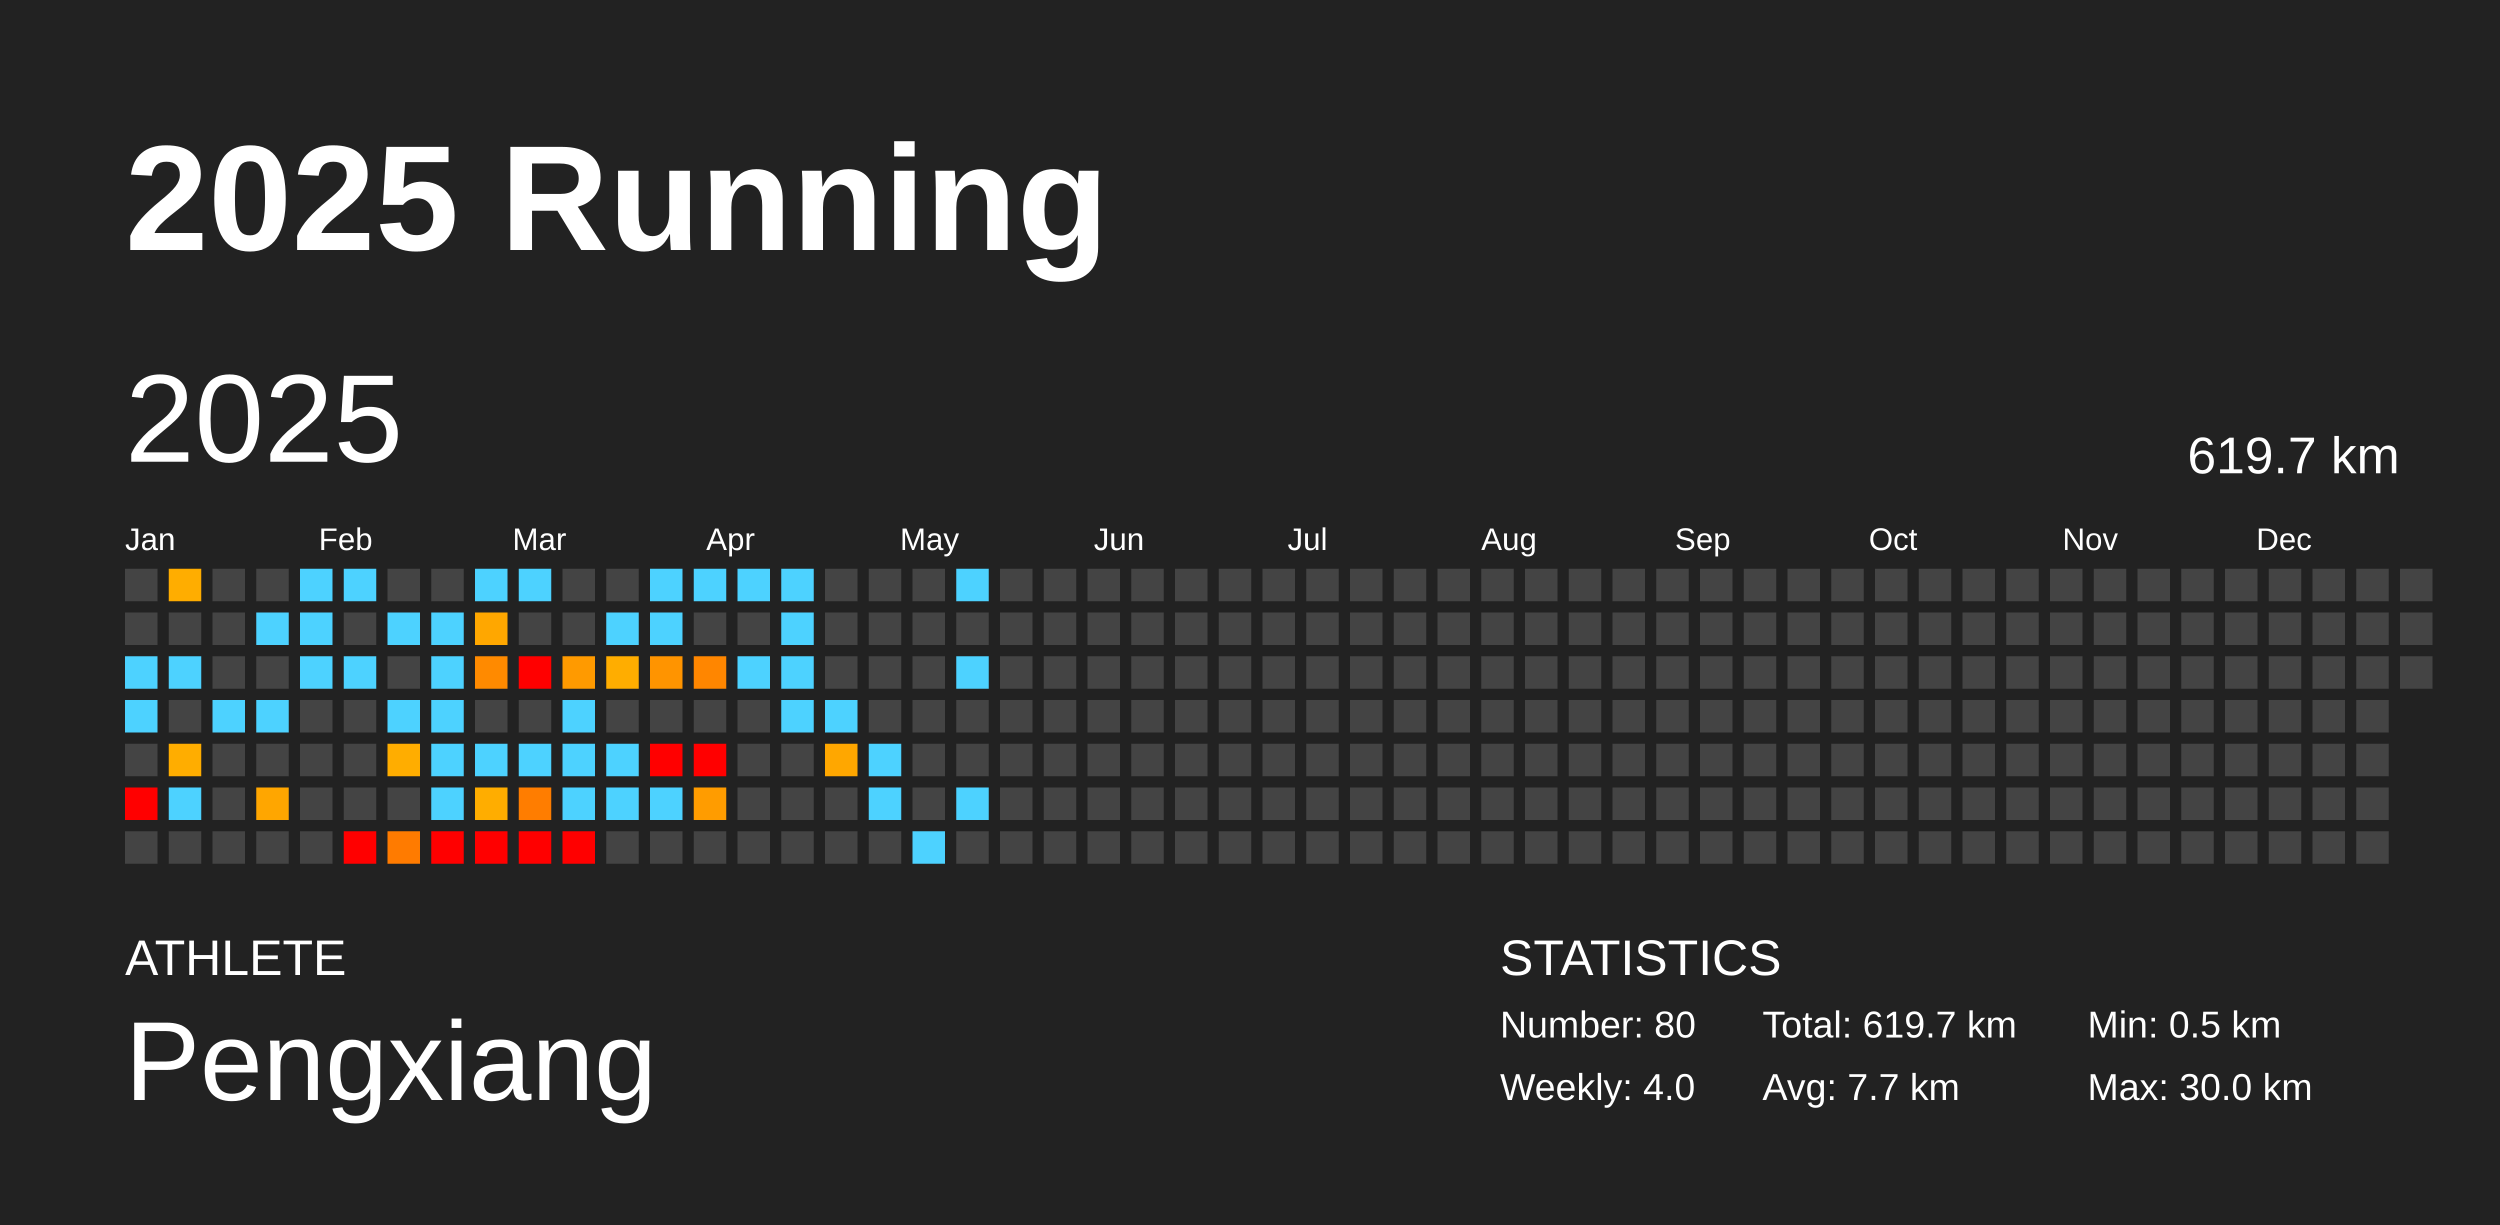
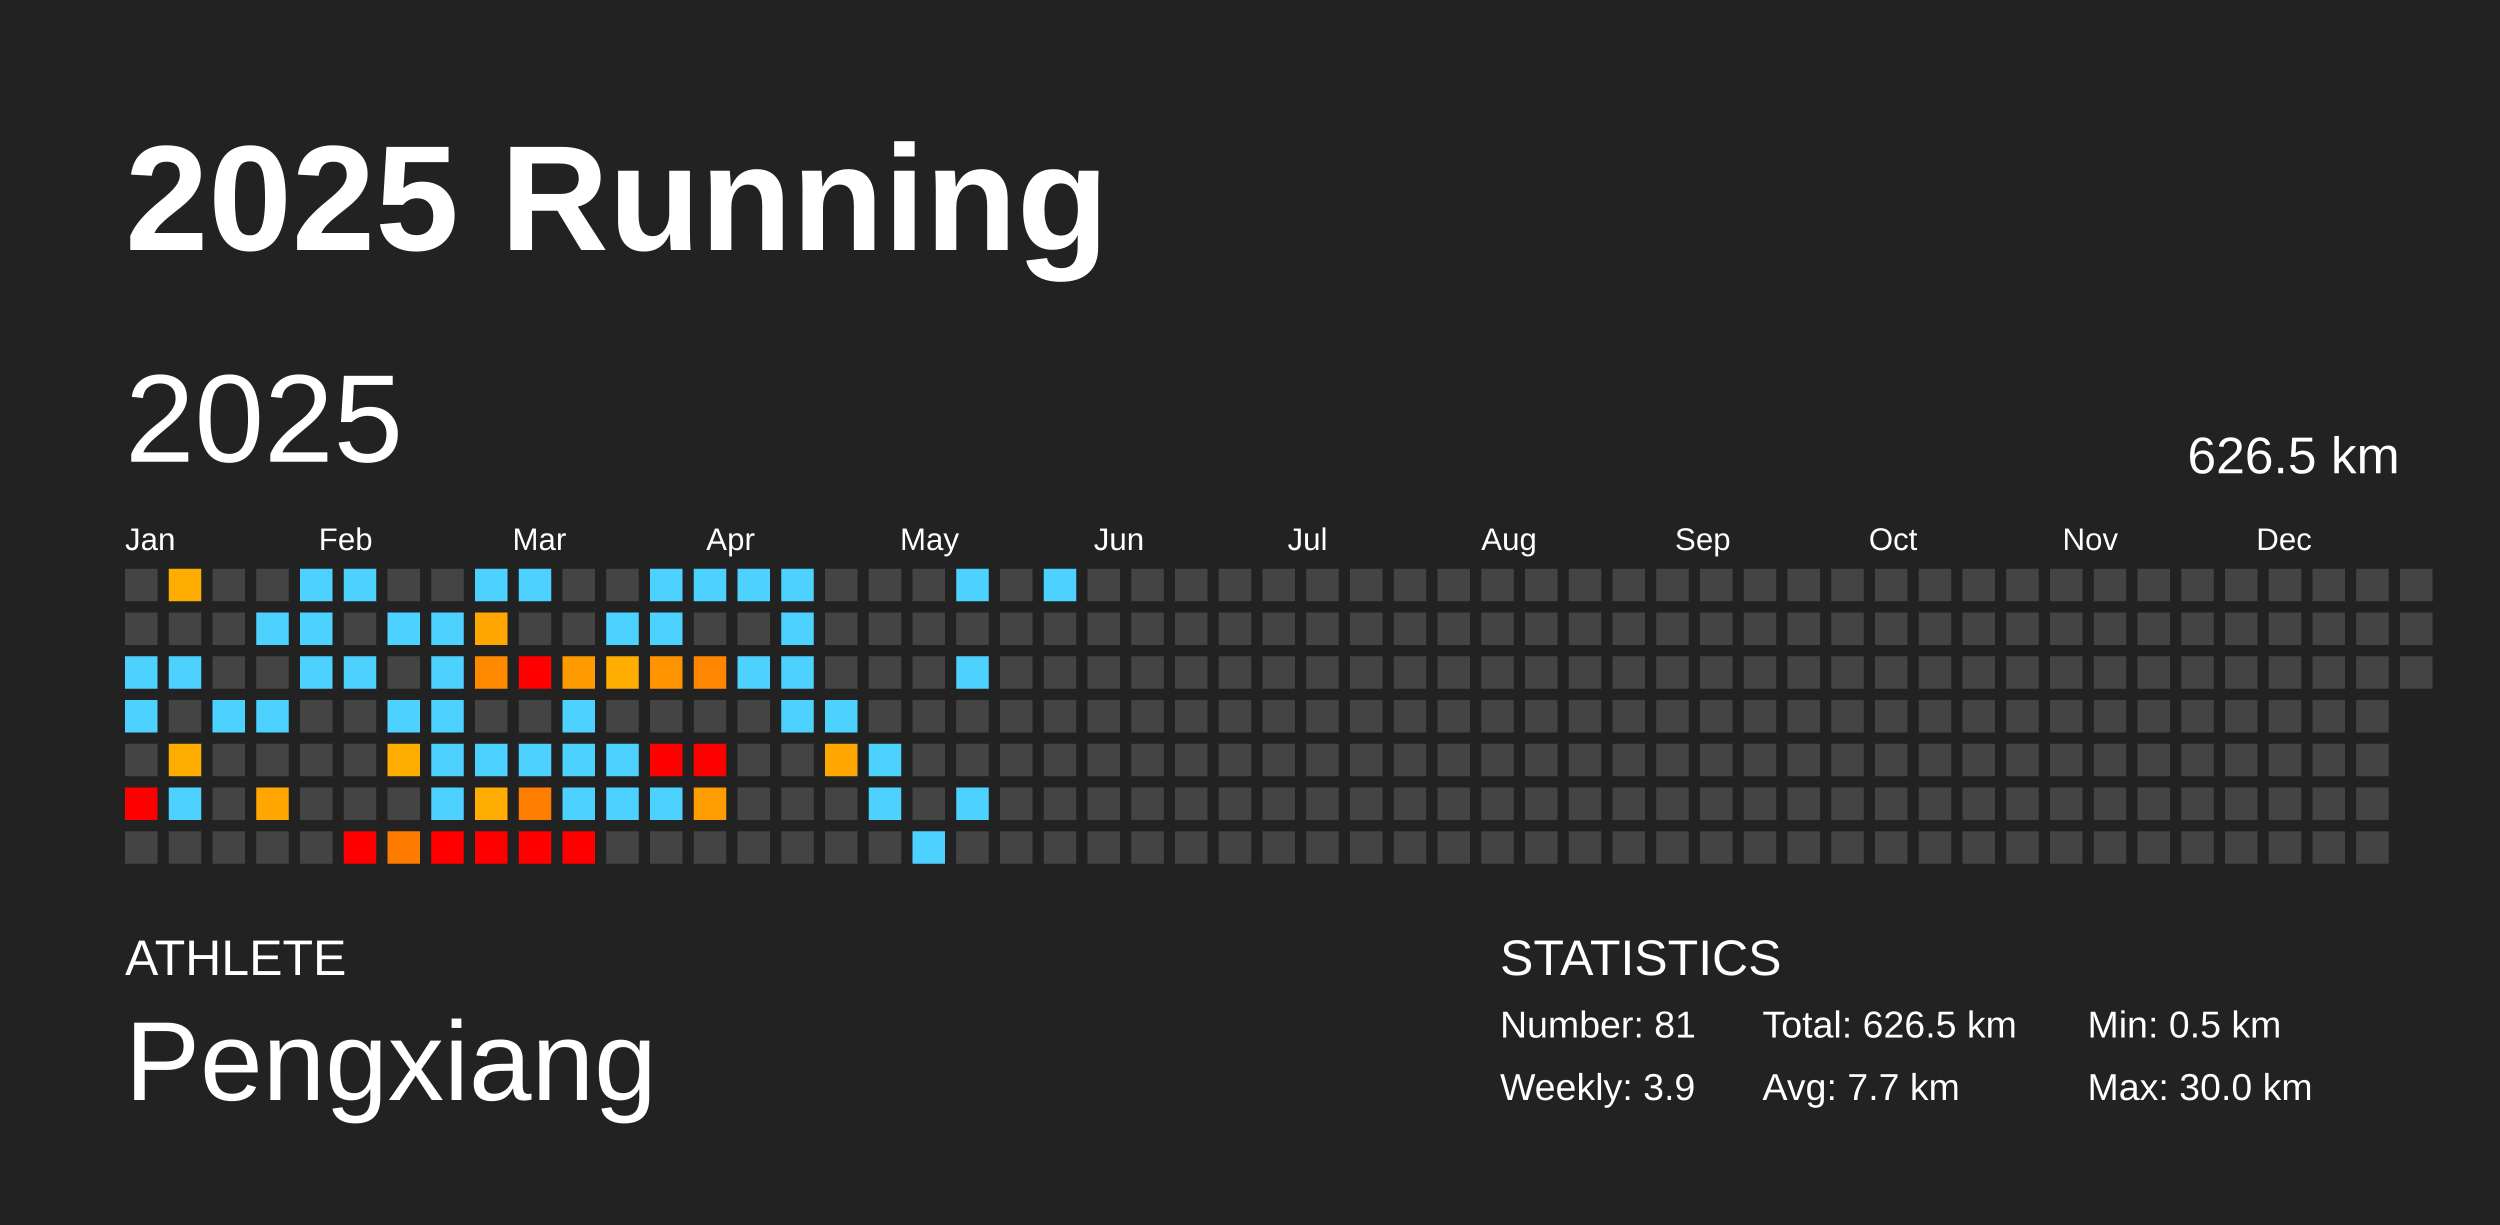
<svg xmlns="http://www.w3.org/2000/svg" baseProfile="full" height="98mm" version="1.1" viewBox="0,0,200,98" width="200mm">
  <defs />
  <rect fill="#222222" height="98" width="200" x="0" y="0" />
  <text fill="#FFFFFF" style="font-size:12px; font-family:Arial; font-weight:bold;" x="10" y="20">2025 Running</text>
  <text fill="#FFFFFF" style="font-size:4px; font-family:Arial" x="10" y="78">ATHLETE</text>
  <text fill="#FFFFFF" style="font-size:9px; font-family:Arial" x="10" y="88">Pengxiang</text>
  <text fill="#FFFFFF" style="font-size:4px; font-family:Arial" x="120" y="78">STATISTICS</text>
-   <text fill="#FFFFFF" style="font-size:3px; font-family:Arial" x="120" y="83">Number: 80</text>
-   <text fill="#FFFFFF" style="font-size:3px; font-family:Arial" x="120" y="88">Weekly: 4.0</text>
-   <text fill="#FFFFFF" style="font-size:3px; font-family:Arial" x="141" y="83">Total: 619.7 km</text>
+   <text fill="#FFFFFF" style="font-size:3px; font-family:Arial" x="120" y="83">Number: 81</text>
+   <text fill="#FFFFFF" style="font-size:3px; font-family:Arial" x="120" y="88">Weekly: 3.9</text>
+   <text fill="#FFFFFF" style="font-size:3px; font-family:Arial" x="141" y="83">Total: 626.5 km</text>
  <text fill="#FFFFFF" style="font-size:3px; font-family:Arial" x="141" y="88">Avg: 7.7 km</text>
  <text fill="#FFFFFF" style="font-size:3px; font-family:Arial" x="167" y="83">Min: 0.5 km</text>
  <text fill="#FFFFFF" style="font-size:3px; font-family:Arial" x="167" y="88">Max: 30.0 km</text>
  <text dominant-baseline="hanging" fill="#FFFFFF" style="font-size:10.0px; font-family:Arial;" x="10" y="30">2025</text>
-   <text dominant-baseline="hanging" fill="#FFFFFF" style="font-size:4.125px; font-family:Arial;" x="175" y="35">619.7 km</text>
+   <text dominant-baseline="hanging" fill="#FFFFFF" style="font-size:4.125px; font-family:Arial;" x="175" y="35">626.5 km</text>
  <text fill="#FFFFFF" style="font-size:2.5px; font-family:Arial" x="10.0" y="44">Jan</text>
  <text fill="#FFFFFF" style="font-size:2.5px; font-family:Arial" x="25.5" y="44">Feb</text>
  <text fill="#FFFFFF" style="font-size:2.5px; font-family:Arial" x="41.0" y="44">Mar</text>
  <text fill="#FFFFFF" style="font-size:2.5px; font-family:Arial" x="56.5" y="44">Apr</text>
  <text fill="#FFFFFF" style="font-size:2.5px; font-family:Arial" x="72.0" y="44">May</text>
  <text fill="#FFFFFF" style="font-size:2.5px; font-family:Arial" x="87.5" y="44">Jun</text>
  <text fill="#FFFFFF" style="font-size:2.5px; font-family:Arial" x="103.0" y="44">Jul</text>
  <text fill="#FFFFFF" style="font-size:2.5px; font-family:Arial" x="118.5" y="44">Aug</text>
  <text fill="#FFFFFF" style="font-size:2.5px; font-family:Arial" x="134.0" y="44">Sep</text>
  <text fill="#FFFFFF" style="font-size:2.5px; font-family:Arial" x="149.5" y="44">Oct</text>
  <text fill="#FFFFFF" style="font-size:2.5px; font-family:Arial" x="165.0" y="44">Nov</text>
  <text fill="#FFFFFF" style="font-size:2.5px; font-family:Arial" x="180.5" y="44">Dec</text>
  <rect fill="#444444" height="2.6" width="2.6" x="10.0" y="45.5" />
  <rect fill="#444444" height="2.6" width="2.6" x="10.0" y="49.0" />
  <rect fill="#4dd2ff" height="2.6" width="2.6" x="10.0" y="52.5" />
  <rect fill="#4dd2ff" height="2.6" width="2.6" x="10.0" y="56.0" />
  <rect fill="#444444" height="2.6" width="2.6" x="10.0" y="59.5" />
  <rect fill="red" height="2.6" width="2.6" x="10.0" y="63.0" />
  <rect fill="#444444" height="2.6" width="2.6" x="10.0" y="66.5" />
  <rect fill="#ffad00" height="2.6" width="2.6" x="13.5" y="45.5" />
  <rect fill="#444444" height="2.6" width="2.6" x="13.5" y="49.0" />
  <rect fill="#4dd2ff" height="2.6" width="2.6" x="13.5" y="52.5" />
  <rect fill="#444444" height="2.6" width="2.6" x="13.5" y="56.0" />
  <rect fill="#ffad00" height="2.6" width="2.6" x="13.5" y="59.5" />
  <rect fill="#4dd2ff" height="2.6" width="2.6" x="13.5" y="63.0" />
  <rect fill="#444444" height="2.6" width="2.6" x="13.5" y="66.5" />
  <rect fill="#444444" height="2.6" width="2.6" x="17.0" y="45.5" />
  <rect fill="#444444" height="2.6" width="2.6" x="17.0" y="49.0" />
  <rect fill="#444444" height="2.6" width="2.6" x="17.0" y="52.5" />
  <rect fill="#4dd2ff" height="2.6" width="2.6" x="17.0" y="56.0" />
  <rect fill="#444444" height="2.6" width="2.6" x="17.0" y="59.5" />
  <rect fill="#444444" height="2.6" width="2.6" x="17.0" y="63.0" />
  <rect fill="#444444" height="2.6" width="2.6" x="17.0" y="66.5" />
  <rect fill="#444444" height="2.6" width="2.6" x="20.5" y="45.5" />
  <rect fill="#4dd2ff" height="2.6" width="2.6" x="20.5" y="49.0" />
  <rect fill="#444444" height="2.6" width="2.6" x="20.5" y="52.5" />
  <rect fill="#4dd2ff" height="2.6" width="2.6" x="20.5" y="56.0" />
  <rect fill="#444444" height="2.6" width="2.6" x="20.5" y="59.5" />
  <rect fill="#ffa600" height="2.6" width="2.6" x="20.5" y="63.0" />
  <rect fill="#444444" height="2.6" width="2.6" x="20.5" y="66.5" />
  <rect fill="#4dd2ff" height="2.6" width="2.6" x="24.0" y="45.5" />
  <rect fill="#4dd2ff" height="2.6" width="2.6" x="24.0" y="49.0" />
  <rect fill="#4dd2ff" height="2.6" width="2.6" x="24.0" y="52.5" />
  <rect fill="#444444" height="2.6" width="2.6" x="24.0" y="56.0" />
  <rect fill="#444444" height="2.6" width="2.6" x="24.0" y="59.5" />
  <rect fill="#444444" height="2.6" width="2.6" x="24.0" y="63.0" />
  <rect fill="#444444" height="2.6" width="2.6" x="24.0" y="66.5" />
  <rect fill="#4dd2ff" height="2.6" width="2.6" x="27.5" y="45.5" />
  <rect fill="#444444" height="2.6" width="2.6" x="27.5" y="49.0" />
  <rect fill="#4dd2ff" height="2.6" width="2.6" x="27.5" y="52.5" />
  <rect fill="#444444" height="2.6" width="2.6" x="27.5" y="56.0" />
  <rect fill="#444444" height="2.6" width="2.6" x="27.5" y="59.5" />
  <rect fill="#444444" height="2.6" width="2.6" x="27.5" y="63.0" />
  <rect fill="red" height="2.6" width="2.6" x="27.5" y="66.5" />
  <rect fill="#444444" height="2.6" width="2.6" x="31.0" y="45.5" />
  <rect fill="#4dd2ff" height="2.6" width="2.6" x="31.0" y="49.0" />
  <rect fill="#444444" height="2.6" width="2.6" x="31.0" y="52.5" />
  <rect fill="#4dd2ff" height="2.6" width="2.6" x="31.0" y="56.0" />
  <rect fill="#ffad00" height="2.6" width="2.6" x="31.0" y="59.5" />
  <rect fill="#444444" height="2.6" width="2.6" x="31.0" y="63.0" />
  <rect fill="#ff7b00" height="2.6" width="2.6" x="31.0" y="66.5" />
  <rect fill="#444444" height="2.6" width="2.6" x="34.5" y="45.5" />
  <rect fill="#4dd2ff" height="2.6" width="2.6" x="34.5" y="49.0" />
  <rect fill="#4dd2ff" height="2.6" width="2.6" x="34.5" y="52.5" />
  <rect fill="#4dd2ff" height="2.6" width="2.6" x="34.5" y="56.0" />
  <rect fill="#4dd2ff" height="2.6" width="2.6" x="34.5" y="59.5" />
  <rect fill="#4dd2ff" height="2.6" width="2.6" x="34.5" y="63.0" />
  <rect fill="red" height="2.6" width="2.6" x="34.5" y="66.5" />
  <rect fill="#4dd2ff" height="2.6" width="2.6" x="38.0" y="45.5" />
  <rect fill="#ffa700" height="2.6" width="2.6" x="38.0" y="49.0" />
  <rect fill="#ff8a00" height="2.6" width="2.6" x="38.0" y="52.5" />
  <rect fill="#444444" height="2.6" width="2.6" x="38.0" y="56.0" />
  <rect fill="#4dd2ff" height="2.6" width="2.6" x="38.0" y="59.5" />
  <rect fill="#ffad00" height="2.6" width="2.6" x="38.0" y="63.0" />
  <rect fill="red" height="2.6" width="2.6" x="38.0" y="66.5" />
  <rect fill="#4dd2ff" height="2.6" width="2.6" x="41.5" y="45.5" />
  <rect fill="#444444" height="2.6" width="2.6" x="41.5" y="49.0" />
  <rect fill="red" height="2.6" width="2.6" x="41.5" y="52.5" />
  <rect fill="#444444" height="2.6" width="2.6" x="41.5" y="56.0" />
  <rect fill="#4dd2ff" height="2.6" width="2.6" x="41.5" y="59.5" />
  <rect fill="#ff7d00" height="2.6" width="2.6" x="41.5" y="63.0" />
  <rect fill="red" height="2.6" width="2.6" x="41.5" y="66.5" />
  <rect fill="#444444" height="2.6" width="2.6" x="45.0" y="45.5" />
  <rect fill="#444444" height="2.6" width="2.6" x="45.0" y="49.0" />
  <rect fill="#ff9a00" height="2.6" width="2.6" x="45.0" y="52.5" />
  <rect fill="#4dd2ff" height="2.6" width="2.6" x="45.0" y="56.0" />
  <rect fill="#4dd2ff" height="2.6" width="2.6" x="45.0" y="59.5" />
  <rect fill="#4dd2ff" height="2.6" width="2.6" x="45.0" y="63.0" />
  <rect fill="red" height="2.6" width="2.6" x="45.0" y="66.5" />
  <rect fill="#444444" height="2.6" width="2.6" x="48.5" y="45.5" />
  <rect fill="#4dd2ff" height="2.6" width="2.6" x="48.5" y="49.0" />
  <rect fill="#ffad00" height="2.6" width="2.6" x="48.5" y="52.5" />
  <rect fill="#444444" height="2.6" width="2.6" x="48.5" y="56.0" />
  <rect fill="#4dd2ff" height="2.6" width="2.6" x="48.5" y="59.5" />
  <rect fill="#4dd2ff" height="2.6" width="2.6" x="48.5" y="63.0" />
  <rect fill="#444444" height="2.6" width="2.6" x="48.5" y="66.5" />
  <rect fill="#4dd2ff" height="2.6" width="2.6" x="52.0" y="45.5" />
  <rect fill="#4dd2ff" height="2.6" width="2.6" x="52.0" y="49.0" />
  <rect fill="#ff9400" height="2.6" width="2.6" x="52.0" y="52.5" />
  <rect fill="#444444" height="2.6" width="2.6" x="52.0" y="56.0" />
  <rect fill="red" height="2.6" width="2.6" x="52.0" y="59.5" />
  <rect fill="#4dd2ff" height="2.6" width="2.6" x="52.0" y="63.0" />
  <rect fill="#444444" height="2.6" width="2.6" x="52.0" y="66.5" />
  <rect fill="#4dd2ff" height="2.6" width="2.6" x="55.5" y="45.5" />
  <rect fill="#444444" height="2.6" width="2.6" x="55.5" y="49.0" />
  <rect fill="#ff8600" height="2.6" width="2.6" x="55.5" y="52.5" />
  <rect fill="#444444" height="2.6" width="2.6" x="55.5" y="56.0" />
  <rect fill="red" height="2.6" width="2.6" x="55.5" y="59.5" />
  <rect fill="#ff9c00" height="2.6" width="2.6" x="55.5" y="63.0" />
  <rect fill="#444444" height="2.6" width="2.6" x="55.5" y="66.5" />
  <rect fill="#4dd2ff" height="2.6" width="2.6" x="59.0" y="45.5" />
  <rect fill="#444444" height="2.6" width="2.6" x="59.0" y="49.0" />
  <rect fill="#4dd2ff" height="2.6" width="2.6" x="59.0" y="52.5" />
  <rect fill="#444444" height="2.6" width="2.6" x="59.0" y="56.0" />
  <rect fill="#444444" height="2.6" width="2.6" x="59.0" y="59.5" />
  <rect fill="#444444" height="2.6" width="2.6" x="59.0" y="63.0" />
  <rect fill="#444444" height="2.6" width="2.6" x="59.0" y="66.5" />
  <rect fill="#4dd2ff" height="2.6" width="2.6" x="62.5" y="45.5" />
  <rect fill="#4dd2ff" height="2.6" width="2.6" x="62.5" y="49.0" />
  <rect fill="#4dd2ff" height="2.6" width="2.6" x="62.5" y="52.5" />
  <rect fill="#4dd2ff" height="2.6" width="2.6" x="62.5" y="56.0" />
  <rect fill="#444444" height="2.6" width="2.6" x="62.5" y="59.5" />
  <rect fill="#444444" height="2.6" width="2.6" x="62.5" y="63.0" />
  <rect fill="#444444" height="2.6" width="2.6" x="62.5" y="66.5" />
  <rect fill="#444444" height="2.6" width="2.6" x="66.0" y="45.5" />
  <rect fill="#444444" height="2.6" width="2.6" x="66.0" y="49.0" />
  <rect fill="#444444" height="2.6" width="2.6" x="66.0" y="52.5" />
  <rect fill="#4dd2ff" height="2.6" width="2.6" x="66.0" y="56.0" />
  <rect fill="#ffa700" height="2.6" width="2.6" x="66.0" y="59.5" />
  <rect fill="#444444" height="2.6" width="2.6" x="66.0" y="63.0" />
  <rect fill="#444444" height="2.6" width="2.6" x="66.0" y="66.5" />
  <rect fill="#444444" height="2.6" width="2.6" x="69.5" y="45.5" />
  <rect fill="#444444" height="2.6" width="2.6" x="69.5" y="49.0" />
  <rect fill="#444444" height="2.6" width="2.6" x="69.5" y="52.5" />
  <rect fill="#444444" height="2.6" width="2.6" x="69.5" y="56.0" />
  <rect fill="#4dd2ff" height="2.6" width="2.6" x="69.5" y="59.5" />
  <rect fill="#4dd2ff" height="2.6" width="2.6" x="69.5" y="63.0" />
  <rect fill="#444444" height="2.6" width="2.6" x="69.5" y="66.5" />
  <rect fill="#444444" height="2.6" width="2.6" x="73.0" y="45.5" />
  <rect fill="#444444" height="2.6" width="2.6" x="73.0" y="49.0" />
  <rect fill="#444444" height="2.6" width="2.6" x="73.0" y="52.5" />
  <rect fill="#444444" height="2.6" width="2.6" x="73.0" y="56.0" />
  <rect fill="#444444" height="2.6" width="2.6" x="73.0" y="59.5" />
  <rect fill="#444444" height="2.6" width="2.6" x="73.0" y="63.0" />
  <rect fill="#4dd2ff" height="2.6" width="2.6" x="73.0" y="66.5" />
  <rect fill="#4dd2ff" height="2.6" width="2.6" x="76.5" y="45.5" />
  <rect fill="#444444" height="2.6" width="2.6" x="76.5" y="49.0" />
  <rect fill="#4dd2ff" height="2.6" width="2.6" x="76.5" y="52.5" />
  <rect fill="#444444" height="2.6" width="2.6" x="76.5" y="56.0" />
  <rect fill="#444444" height="2.6" width="2.6" x="76.5" y="59.5" />
  <rect fill="#4dd2ff" height="2.6" width="2.6" x="76.5" y="63.0" />
  <rect fill="#444444" height="2.6" width="2.6" x="76.5" y="66.5" />
  <rect fill="#444444" height="2.6" width="2.6" x="80.0" y="45.5" />
  <rect fill="#444444" height="2.6" width="2.6" x="80.0" y="49.0" />
  <rect fill="#444444" height="2.6" width="2.6" x="80.0" y="52.5" />
  <rect fill="#444444" height="2.6" width="2.6" x="80.0" y="56.0" />
  <rect fill="#444444" height="2.6" width="2.6" x="80.0" y="59.5" />
  <rect fill="#444444" height="2.6" width="2.6" x="80.0" y="63.0" />
  <rect fill="#444444" height="2.6" width="2.6" x="80.0" y="66.5" />
-   <rect fill="#444444" height="2.6" width="2.6" x="83.5" y="45.5" />
+   <rect fill="#4dd2ff" height="2.6" width="2.6" x="83.5" y="45.5" />
  <rect fill="#444444" height="2.6" width="2.6" x="83.5" y="49.0" />
  <rect fill="#444444" height="2.6" width="2.6" x="83.5" y="52.5" />
  <rect fill="#444444" height="2.6" width="2.6" x="83.5" y="56.0" />
  <rect fill="#444444" height="2.6" width="2.6" x="83.5" y="59.5" />
  <rect fill="#444444" height="2.6" width="2.6" x="83.5" y="63.0" />
  <rect fill="#444444" height="2.6" width="2.6" x="83.5" y="66.5" />
  <rect fill="#444444" height="2.6" width="2.6" x="87.0" y="45.5" />
  <rect fill="#444444" height="2.6" width="2.6" x="87.0" y="49.0" />
  <rect fill="#444444" height="2.6" width="2.6" x="87.0" y="52.5" />
  <rect fill="#444444" height="2.6" width="2.6" x="87.0" y="56.0" />
  <rect fill="#444444" height="2.6" width="2.6" x="87.0" y="59.5" />
  <rect fill="#444444" height="2.6" width="2.6" x="87.0" y="63.0" />
  <rect fill="#444444" height="2.6" width="2.6" x="87.0" y="66.5" />
  <rect fill="#444444" height="2.6" width="2.6" x="90.5" y="45.5" />
  <rect fill="#444444" height="2.6" width="2.6" x="90.5" y="49.0" />
  <rect fill="#444444" height="2.6" width="2.6" x="90.5" y="52.5" />
  <rect fill="#444444" height="2.6" width="2.6" x="90.5" y="56.0" />
  <rect fill="#444444" height="2.6" width="2.6" x="90.5" y="59.5" />
  <rect fill="#444444" height="2.6" width="2.6" x="90.5" y="63.0" />
  <rect fill="#444444" height="2.6" width="2.6" x="90.5" y="66.5" />
  <rect fill="#444444" height="2.6" width="2.6" x="94.0" y="45.5" />
  <rect fill="#444444" height="2.6" width="2.6" x="94.0" y="49.0" />
  <rect fill="#444444" height="2.6" width="2.6" x="94.0" y="52.5" />
  <rect fill="#444444" height="2.6" width="2.6" x="94.0" y="56.0" />
  <rect fill="#444444" height="2.6" width="2.6" x="94.0" y="59.5" />
  <rect fill="#444444" height="2.6" width="2.6" x="94.0" y="63.0" />
  <rect fill="#444444" height="2.6" width="2.6" x="94.0" y="66.5" />
  <rect fill="#444444" height="2.6" width="2.6" x="97.5" y="45.5" />
  <rect fill="#444444" height="2.6" width="2.6" x="97.5" y="49.0" />
  <rect fill="#444444" height="2.6" width="2.6" x="97.5" y="52.5" />
  <rect fill="#444444" height="2.6" width="2.6" x="97.5" y="56.0" />
  <rect fill="#444444" height="2.6" width="2.6" x="97.5" y="59.5" />
  <rect fill="#444444" height="2.6" width="2.6" x="97.5" y="63.0" />
  <rect fill="#444444" height="2.6" width="2.6" x="97.5" y="66.5" />
  <rect fill="#444444" height="2.6" width="2.6" x="101.0" y="45.5" />
  <rect fill="#444444" height="2.6" width="2.6" x="101.0" y="49.0" />
  <rect fill="#444444" height="2.6" width="2.6" x="101.0" y="52.5" />
  <rect fill="#444444" height="2.6" width="2.6" x="101.0" y="56.0" />
  <rect fill="#444444" height="2.6" width="2.6" x="101.0" y="59.5" />
  <rect fill="#444444" height="2.6" width="2.6" x="101.0" y="63.0" />
  <rect fill="#444444" height="2.6" width="2.6" x="101.0" y="66.5" />
  <rect fill="#444444" height="2.6" width="2.6" x="104.5" y="45.5" />
  <rect fill="#444444" height="2.6" width="2.6" x="104.5" y="49.0" />
  <rect fill="#444444" height="2.6" width="2.6" x="104.5" y="52.5" />
  <rect fill="#444444" height="2.6" width="2.6" x="104.5" y="56.0" />
  <rect fill="#444444" height="2.6" width="2.6" x="104.5" y="59.5" />
  <rect fill="#444444" height="2.6" width="2.6" x="104.5" y="63.0" />
  <rect fill="#444444" height="2.6" width="2.6" x="104.5" y="66.5" />
  <rect fill="#444444" height="2.6" width="2.6" x="108.0" y="45.5" />
  <rect fill="#444444" height="2.6" width="2.6" x="108.0" y="49.0" />
  <rect fill="#444444" height="2.6" width="2.6" x="108.0" y="52.5" />
  <rect fill="#444444" height="2.6" width="2.6" x="108.0" y="56.0" />
  <rect fill="#444444" height="2.6" width="2.6" x="108.0" y="59.5" />
  <rect fill="#444444" height="2.6" width="2.6" x="108.0" y="63.0" />
  <rect fill="#444444" height="2.6" width="2.6" x="108.0" y="66.5" />
  <rect fill="#444444" height="2.6" width="2.6" x="111.5" y="45.5" />
  <rect fill="#444444" height="2.6" width="2.6" x="111.5" y="49.0" />
  <rect fill="#444444" height="2.6" width="2.6" x="111.5" y="52.5" />
  <rect fill="#444444" height="2.6" width="2.6" x="111.5" y="56.0" />
  <rect fill="#444444" height="2.6" width="2.6" x="111.5" y="59.5" />
  <rect fill="#444444" height="2.6" width="2.6" x="111.5" y="63.0" />
  <rect fill="#444444" height="2.6" width="2.6" x="111.5" y="66.5" />
  <rect fill="#444444" height="2.6" width="2.6" x="115.0" y="45.5" />
  <rect fill="#444444" height="2.6" width="2.6" x="115.0" y="49.0" />
  <rect fill="#444444" height="2.6" width="2.6" x="115.0" y="52.5" />
  <rect fill="#444444" height="2.6" width="2.6" x="115.0" y="56.0" />
  <rect fill="#444444" height="2.6" width="2.6" x="115.0" y="59.5" />
  <rect fill="#444444" height="2.6" width="2.6" x="115.0" y="63.0" />
  <rect fill="#444444" height="2.6" width="2.6" x="115.0" y="66.5" />
  <rect fill="#444444" height="2.6" width="2.6" x="118.5" y="45.5" />
  <rect fill="#444444" height="2.6" width="2.6" x="118.5" y="49.0" />
  <rect fill="#444444" height="2.6" width="2.6" x="118.5" y="52.5" />
  <rect fill="#444444" height="2.6" width="2.6" x="118.5" y="56.0" />
  <rect fill="#444444" height="2.6" width="2.6" x="118.5" y="59.5" />
  <rect fill="#444444" height="2.6" width="2.6" x="118.5" y="63.0" />
  <rect fill="#444444" height="2.6" width="2.6" x="118.5" y="66.5" />
  <rect fill="#444444" height="2.6" width="2.6" x="122.0" y="45.5" />
  <rect fill="#444444" height="2.6" width="2.6" x="122.0" y="49.0" />
  <rect fill="#444444" height="2.6" width="2.6" x="122.0" y="52.5" />
  <rect fill="#444444" height="2.6" width="2.6" x="122.0" y="56.0" />
  <rect fill="#444444" height="2.6" width="2.6" x="122.0" y="59.5" />
  <rect fill="#444444" height="2.6" width="2.6" x="122.0" y="63.0" />
  <rect fill="#444444" height="2.6" width="2.6" x="122.0" y="66.5" />
  <rect fill="#444444" height="2.6" width="2.6" x="125.5" y="45.5" />
  <rect fill="#444444" height="2.6" width="2.6" x="125.5" y="49.0" />
  <rect fill="#444444" height="2.6" width="2.6" x="125.5" y="52.5" />
  <rect fill="#444444" height="2.6" width="2.6" x="125.5" y="56.0" />
  <rect fill="#444444" height="2.6" width="2.6" x="125.5" y="59.5" />
  <rect fill="#444444" height="2.6" width="2.6" x="125.5" y="63.0" />
  <rect fill="#444444" height="2.6" width="2.6" x="125.5" y="66.5" />
  <rect fill="#444444" height="2.6" width="2.6" x="129.0" y="45.5" />
  <rect fill="#444444" height="2.6" width="2.6" x="129.0" y="49.0" />
  <rect fill="#444444" height="2.6" width="2.6" x="129.0" y="52.5" />
  <rect fill="#444444" height="2.6" width="2.6" x="129.0" y="56.0" />
  <rect fill="#444444" height="2.6" width="2.6" x="129.0" y="59.5" />
  <rect fill="#444444" height="2.6" width="2.6" x="129.0" y="63.0" />
  <rect fill="#444444" height="2.6" width="2.6" x="129.0" y="66.5" />
  <rect fill="#444444" height="2.6" width="2.6" x="132.5" y="45.5" />
  <rect fill="#444444" height="2.6" width="2.6" x="132.5" y="49.0" />
  <rect fill="#444444" height="2.6" width="2.6" x="132.5" y="52.5" />
  <rect fill="#444444" height="2.6" width="2.6" x="132.5" y="56.0" />
  <rect fill="#444444" height="2.6" width="2.6" x="132.5" y="59.5" />
  <rect fill="#444444" height="2.6" width="2.6" x="132.5" y="63.0" />
  <rect fill="#444444" height="2.6" width="2.6" x="132.5" y="66.5" />
  <rect fill="#444444" height="2.6" width="2.6" x="136.0" y="45.5" />
  <rect fill="#444444" height="2.6" width="2.6" x="136.0" y="49.0" />
  <rect fill="#444444" height="2.6" width="2.6" x="136.0" y="52.5" />
  <rect fill="#444444" height="2.6" width="2.6" x="136.0" y="56.0" />
  <rect fill="#444444" height="2.6" width="2.6" x="136.0" y="59.5" />
  <rect fill="#444444" height="2.6" width="2.6" x="136.0" y="63.0" />
  <rect fill="#444444" height="2.6" width="2.6" x="136.0" y="66.5" />
  <rect fill="#444444" height="2.6" width="2.6" x="139.5" y="45.5" />
  <rect fill="#444444" height="2.6" width="2.6" x="139.5" y="49.0" />
  <rect fill="#444444" height="2.6" width="2.6" x="139.5" y="52.5" />
  <rect fill="#444444" height="2.6" width="2.6" x="139.5" y="56.0" />
  <rect fill="#444444" height="2.6" width="2.6" x="139.5" y="59.5" />
  <rect fill="#444444" height="2.6" width="2.6" x="139.5" y="63.0" />
  <rect fill="#444444" height="2.6" width="2.6" x="139.5" y="66.5" />
  <rect fill="#444444" height="2.6" width="2.6" x="143.0" y="45.5" />
  <rect fill="#444444" height="2.6" width="2.6" x="143.0" y="49.0" />
  <rect fill="#444444" height="2.6" width="2.6" x="143.0" y="52.5" />
  <rect fill="#444444" height="2.6" width="2.6" x="143.0" y="56.0" />
  <rect fill="#444444" height="2.6" width="2.6" x="143.0" y="59.5" />
  <rect fill="#444444" height="2.6" width="2.6" x="143.0" y="63.0" />
  <rect fill="#444444" height="2.6" width="2.6" x="143.0" y="66.5" />
  <rect fill="#444444" height="2.6" width="2.6" x="146.5" y="45.5" />
  <rect fill="#444444" height="2.6" width="2.6" x="146.5" y="49.0" />
  <rect fill="#444444" height="2.6" width="2.6" x="146.5" y="52.5" />
  <rect fill="#444444" height="2.6" width="2.6" x="146.5" y="56.0" />
  <rect fill="#444444" height="2.6" width="2.6" x="146.5" y="59.5" />
  <rect fill="#444444" height="2.6" width="2.6" x="146.5" y="63.0" />
  <rect fill="#444444" height="2.6" width="2.6" x="146.5" y="66.5" />
  <rect fill="#444444" height="2.6" width="2.6" x="150.0" y="45.5" />
  <rect fill="#444444" height="2.6" width="2.6" x="150.0" y="49.0" />
  <rect fill="#444444" height="2.6" width="2.6" x="150.0" y="52.5" />
  <rect fill="#444444" height="2.6" width="2.6" x="150.0" y="56.0" />
  <rect fill="#444444" height="2.6" width="2.6" x="150.0" y="59.5" />
  <rect fill="#444444" height="2.6" width="2.6" x="150.0" y="63.0" />
  <rect fill="#444444" height="2.6" width="2.6" x="150.0" y="66.5" />
  <rect fill="#444444" height="2.6" width="2.6" x="153.5" y="45.5" />
  <rect fill="#444444" height="2.6" width="2.6" x="153.5" y="49.0" />
  <rect fill="#444444" height="2.6" width="2.6" x="153.5" y="52.5" />
  <rect fill="#444444" height="2.6" width="2.6" x="153.5" y="56.0" />
  <rect fill="#444444" height="2.6" width="2.6" x="153.5" y="59.5" />
  <rect fill="#444444" height="2.6" width="2.6" x="153.5" y="63.0" />
  <rect fill="#444444" height="2.6" width="2.6" x="153.5" y="66.5" />
  <rect fill="#444444" height="2.6" width="2.6" x="157.0" y="45.5" />
  <rect fill="#444444" height="2.6" width="2.6" x="157.0" y="49.0" />
  <rect fill="#444444" height="2.6" width="2.6" x="157.0" y="52.5" />
  <rect fill="#444444" height="2.6" width="2.6" x="157.0" y="56.0" />
  <rect fill="#444444" height="2.6" width="2.6" x="157.0" y="59.5" />
  <rect fill="#444444" height="2.6" width="2.6" x="157.0" y="63.0" />
  <rect fill="#444444" height="2.6" width="2.6" x="157.0" y="66.5" />
  <rect fill="#444444" height="2.6" width="2.6" x="160.5" y="45.5" />
  <rect fill="#444444" height="2.6" width="2.6" x="160.5" y="49.0" />
  <rect fill="#444444" height="2.6" width="2.6" x="160.5" y="52.5" />
  <rect fill="#444444" height="2.6" width="2.6" x="160.5" y="56.0" />
  <rect fill="#444444" height="2.6" width="2.6" x="160.5" y="59.5" />
  <rect fill="#444444" height="2.6" width="2.6" x="160.5" y="63.0" />
  <rect fill="#444444" height="2.6" width="2.6" x="160.5" y="66.5" />
  <rect fill="#444444" height="2.6" width="2.6" x="164.0" y="45.5" />
  <rect fill="#444444" height="2.6" width="2.6" x="164.0" y="49.0" />
  <rect fill="#444444" height="2.6" width="2.6" x="164.0" y="52.5" />
  <rect fill="#444444" height="2.6" width="2.6" x="164.0" y="56.0" />
  <rect fill="#444444" height="2.6" width="2.6" x="164.0" y="59.5" />
  <rect fill="#444444" height="2.6" width="2.6" x="164.0" y="63.0" />
  <rect fill="#444444" height="2.6" width="2.6" x="164.0" y="66.5" />
  <rect fill="#444444" height="2.6" width="2.6" x="167.5" y="45.5" />
  <rect fill="#444444" height="2.6" width="2.6" x="167.5" y="49.0" />
  <rect fill="#444444" height="2.6" width="2.6" x="167.5" y="52.5" />
  <rect fill="#444444" height="2.6" width="2.6" x="167.5" y="56.0" />
  <rect fill="#444444" height="2.6" width="2.6" x="167.5" y="59.5" />
  <rect fill="#444444" height="2.6" width="2.6" x="167.5" y="63.0" />
  <rect fill="#444444" height="2.6" width="2.6" x="167.5" y="66.5" />
  <rect fill="#444444" height="2.6" width="2.6" x="171.0" y="45.5" />
  <rect fill="#444444" height="2.6" width="2.6" x="171.0" y="49.0" />
  <rect fill="#444444" height="2.6" width="2.6" x="171.0" y="52.5" />
  <rect fill="#444444" height="2.6" width="2.6" x="171.0" y="56.0" />
  <rect fill="#444444" height="2.6" width="2.6" x="171.0" y="59.5" />
  <rect fill="#444444" height="2.6" width="2.6" x="171.0" y="63.0" />
  <rect fill="#444444" height="2.6" width="2.6" x="171.0" y="66.5" />
  <rect fill="#444444" height="2.6" width="2.6" x="174.5" y="45.5" />
  <rect fill="#444444" height="2.6" width="2.6" x="174.5" y="49.0" />
  <rect fill="#444444" height="2.6" width="2.6" x="174.5" y="52.5" />
  <rect fill="#444444" height="2.6" width="2.6" x="174.5" y="56.0" />
  <rect fill="#444444" height="2.6" width="2.6" x="174.5" y="59.5" />
  <rect fill="#444444" height="2.6" width="2.6" x="174.5" y="63.0" />
  <rect fill="#444444" height="2.6" width="2.6" x="174.5" y="66.5" />
  <rect fill="#444444" height="2.6" width="2.6" x="178.0" y="45.5" />
  <rect fill="#444444" height="2.6" width="2.6" x="178.0" y="49.0" />
  <rect fill="#444444" height="2.6" width="2.6" x="178.0" y="52.5" />
  <rect fill="#444444" height="2.6" width="2.6" x="178.0" y="56.0" />
  <rect fill="#444444" height="2.6" width="2.6" x="178.0" y="59.5" />
  <rect fill="#444444" height="2.6" width="2.6" x="178.0" y="63.0" />
  <rect fill="#444444" height="2.6" width="2.6" x="178.0" y="66.5" />
  <rect fill="#444444" height="2.6" width="2.6" x="181.5" y="45.5" />
  <rect fill="#444444" height="2.6" width="2.6" x="181.5" y="49.0" />
  <rect fill="#444444" height="2.6" width="2.6" x="181.5" y="52.5" />
  <rect fill="#444444" height="2.6" width="2.6" x="181.5" y="56.0" />
  <rect fill="#444444" height="2.6" width="2.6" x="181.5" y="59.5" />
  <rect fill="#444444" height="2.6" width="2.6" x="181.5" y="63.0" />
  <rect fill="#444444" height="2.6" width="2.6" x="181.5" y="66.5" />
  <rect fill="#444444" height="2.6" width="2.6" x="185.0" y="45.5" />
  <rect fill="#444444" height="2.6" width="2.6" x="185.0" y="49.0" />
  <rect fill="#444444" height="2.6" width="2.6" x="185.0" y="52.5" />
  <rect fill="#444444" height="2.6" width="2.6" x="185.0" y="56.0" />
  <rect fill="#444444" height="2.6" width="2.6" x="185.0" y="59.5" />
  <rect fill="#444444" height="2.6" width="2.6" x="185.0" y="63.0" />
  <rect fill="#444444" height="2.6" width="2.6" x="185.0" y="66.5" />
  <rect fill="#444444" height="2.6" width="2.6" x="188.5" y="45.5" />
  <rect fill="#444444" height="2.6" width="2.6" x="188.5" y="49.0" />
  <rect fill="#444444" height="2.6" width="2.6" x="188.5" y="52.5" />
  <rect fill="#444444" height="2.6" width="2.6" x="188.5" y="56.0" />
  <rect fill="#444444" height="2.6" width="2.6" x="188.5" y="59.5" />
  <rect fill="#444444" height="2.6" width="2.6" x="188.5" y="63.0" />
  <rect fill="#444444" height="2.6" width="2.6" x="188.5" y="66.5" />
  <rect fill="#444444" height="2.6" width="2.6" x="192.0" y="45.5" />
  <rect fill="#444444" height="2.6" width="2.6" x="192.0" y="49.0" />
  <rect fill="#444444" height="2.6" width="2.6" x="192.0" y="52.5" />
</svg>
